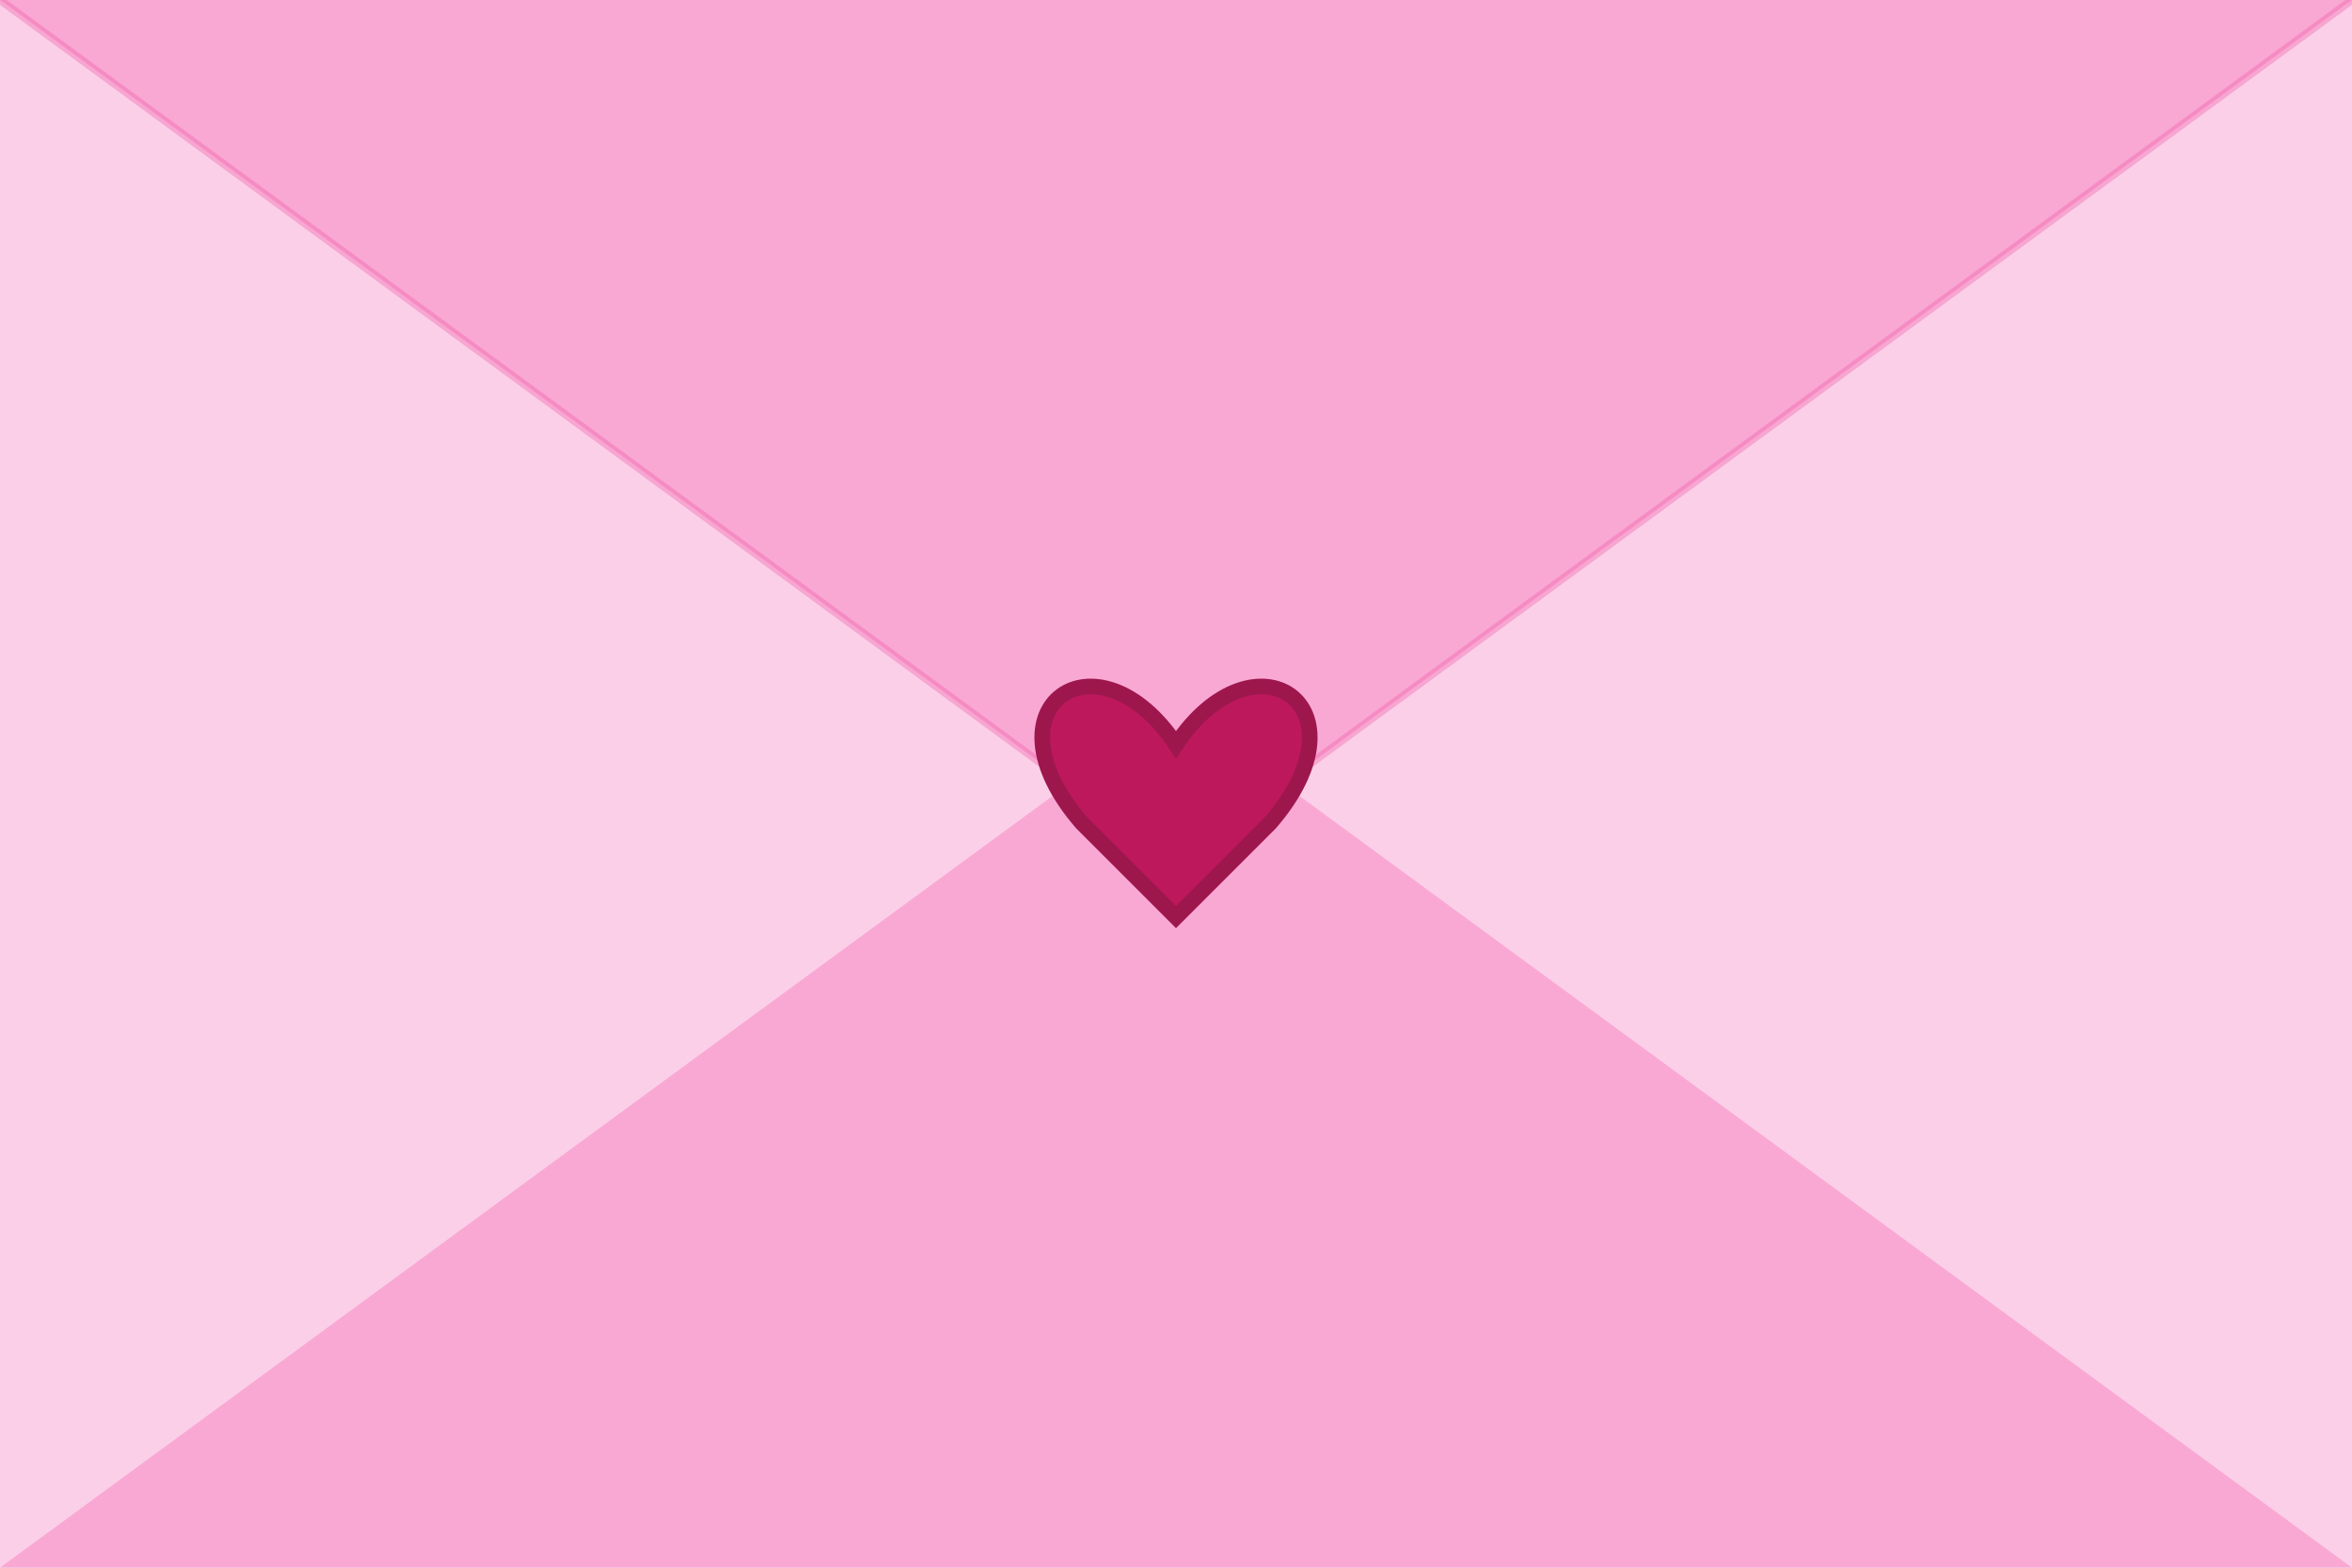
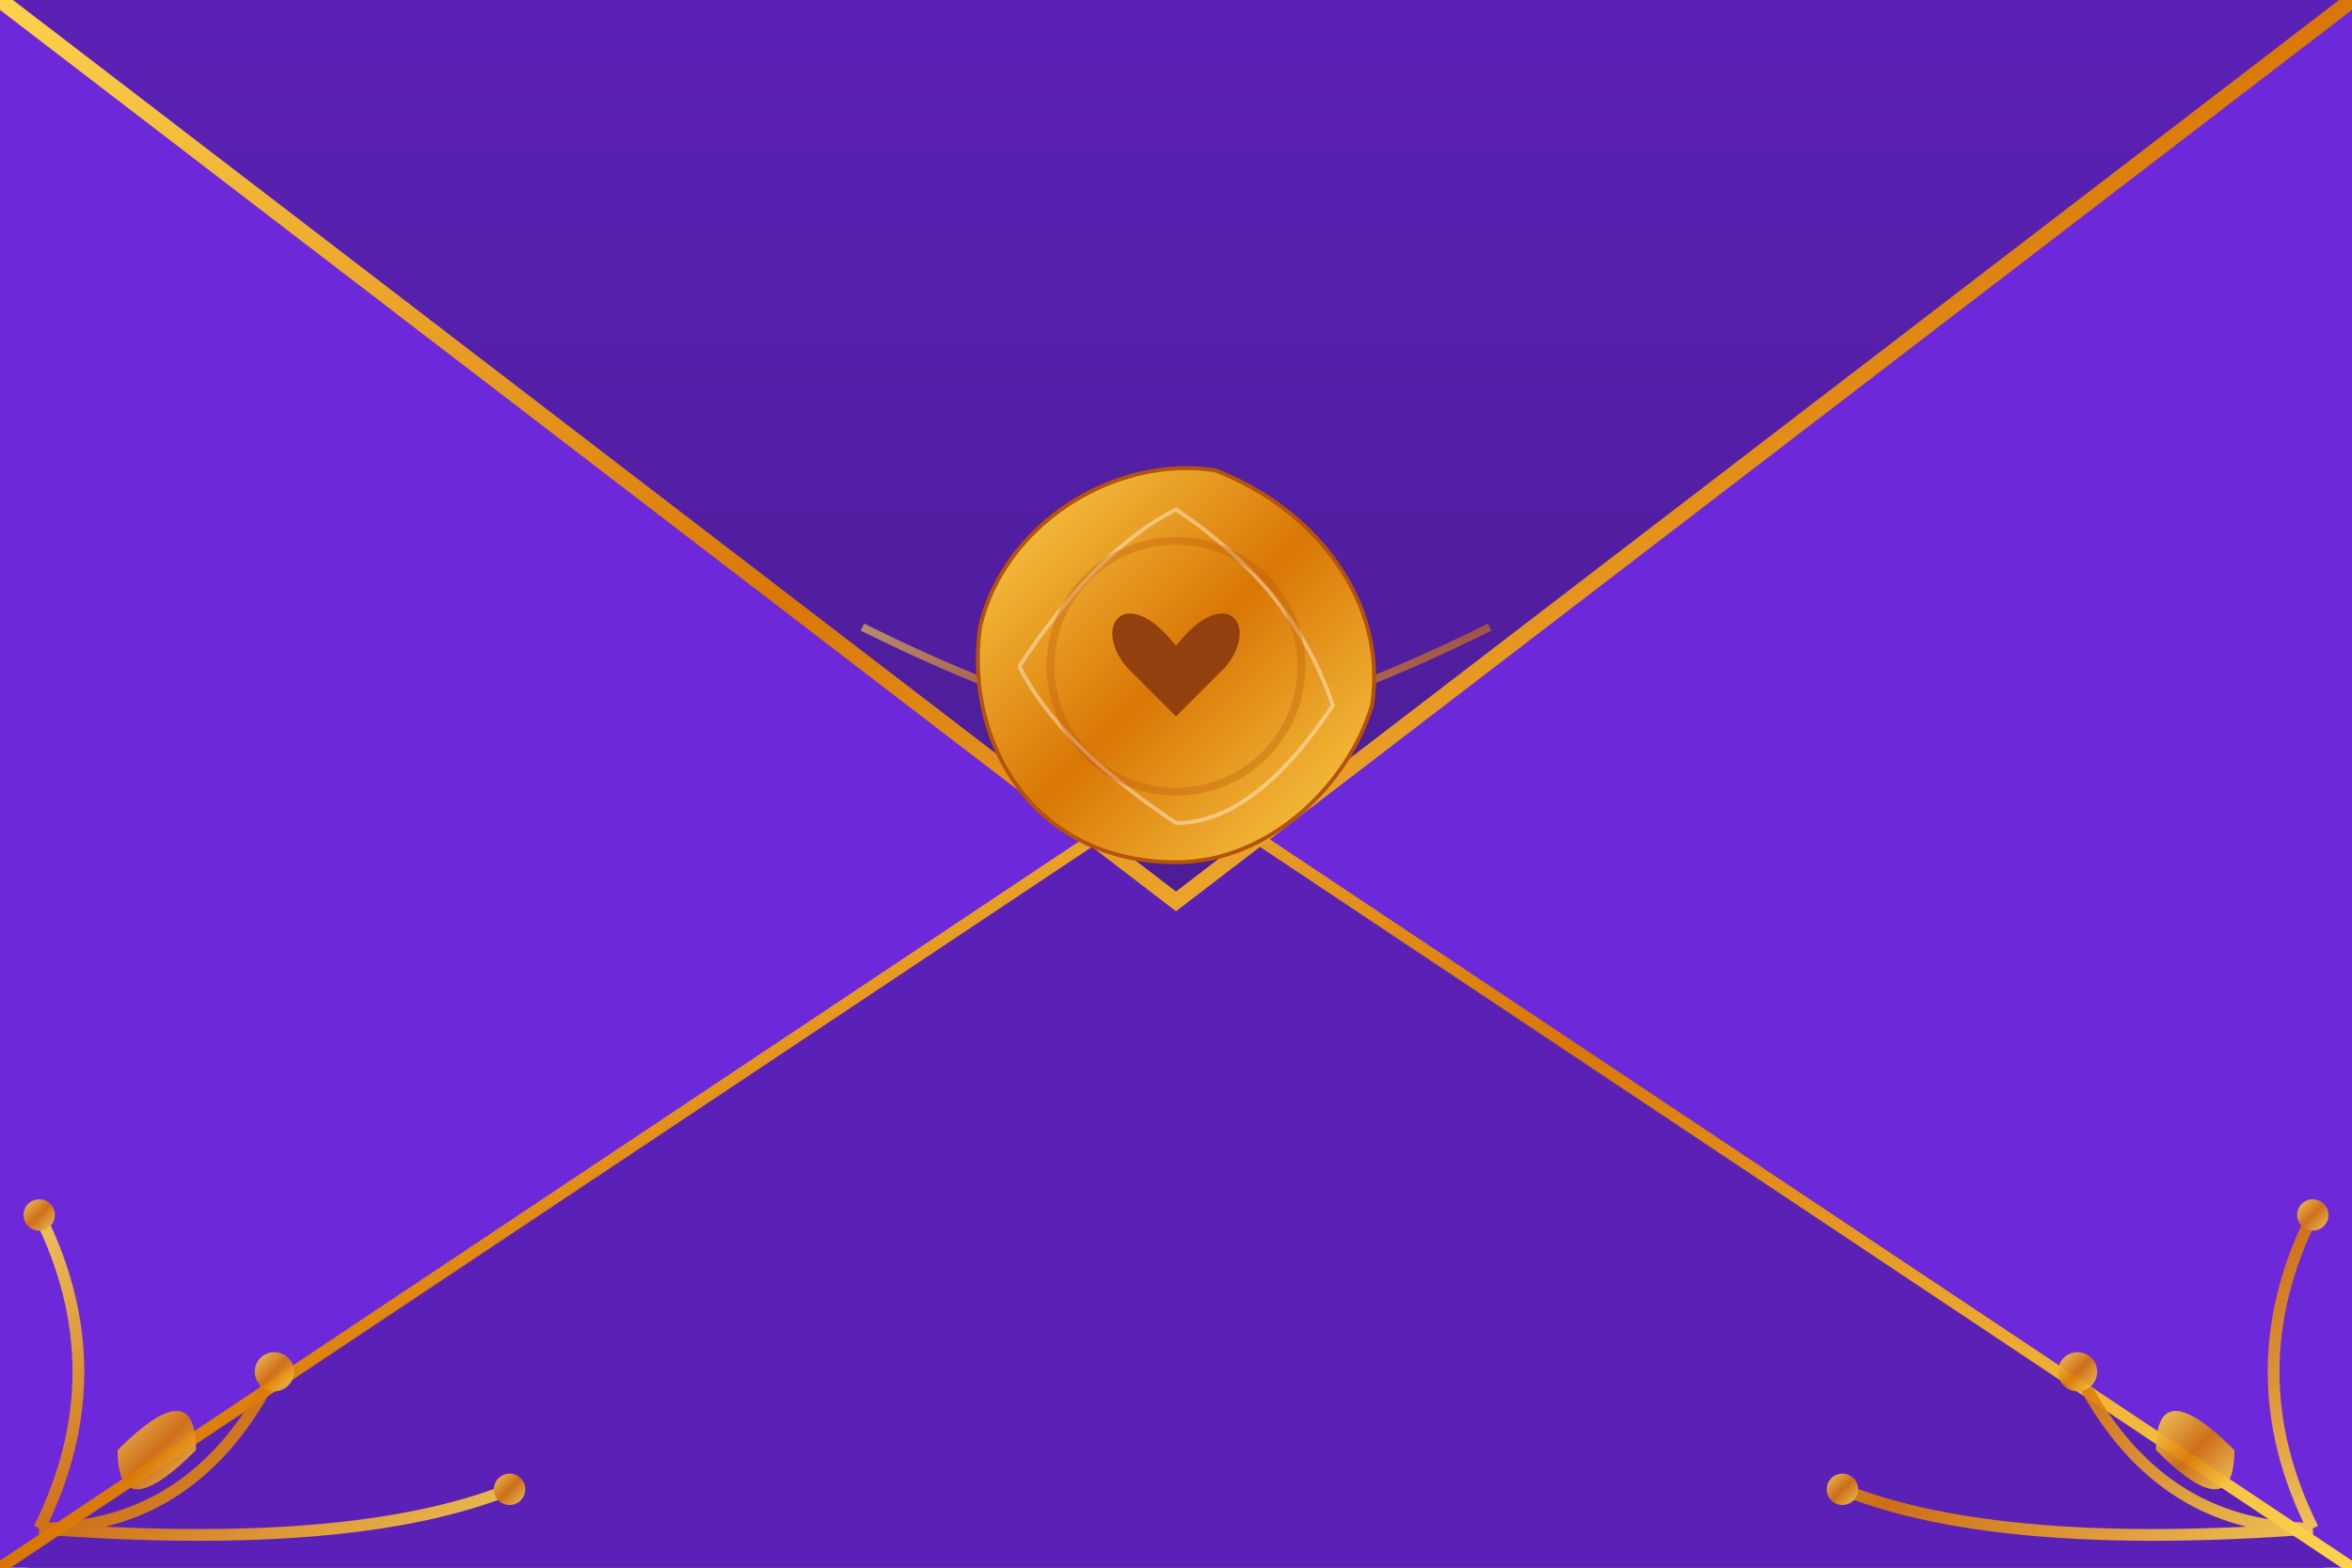
<svg xmlns="http://www.w3.org/2000/svg" width="300" height="200" viewBox="0 0 300 200" fill="none">
+   <defs>
+     <linearGradient id="purpleGradient" x1="0" y1="0" x2="0" y2="200" gradientUnits="userSpaceOnUse">
+       <stop stop-color="#4C1D95" />
+       <stop offset="1" stop-color="#2E1065" />
+     </linearGradient>
+     <linearGradient id="flapGradient" x1="150" y1="0" x2="150" y2="115" gradientUnits="userSpaceOnUse">
+       <stop stop-color="#5B21B6" />
+       <stop offset="1" stop-color="#4C1D95" />
+     </linearGradient>
+     <linearGradient id="goldGradient" x1="0" y1="0" x2="1" y2="1">
+       <stop offset="0" stop-color="#FCD34D" />
+       <stop offset="0.5" stop-color="#D97706" />
+       <stop offset="1" stop-color="#FCD34D" />
+     </linearGradient>
+   </defs>
  <g id="envelope-body">
-     <rect width="300" height="200" rx="4" fill="#FCE7F3" />
-     <path d="M0 0 L150 110 L0 200 V0 Z" fill="#FBCFE8" />
-     <path d="M300 0 L150 110 L300 200 V0 Z" fill="#FBCFE8" />
-     <path d="M0 200 L150 90 L300 200 H0 Z" fill="#F9A8D4" />
+     <rect width="300" height="200" rx="4" fill="url(#purpleGradient)" />
+     <path d="M0 0 H300 V200 H0 Z" fill="#000" fill-opacity="0.05" />
+     <path d="M0 0 L150 115 L0 200 V0 Z" fill="#6D28D9" />
+     <path d="M300 0 L150 115 L300 200 V0 Z" fill="#6D28D9" />
+     <path d="M0 200 L150 100 L300 200 H0 Z" fill="#5B21B6" />
+     <path d="M0 200 L150 100 L300 200" stroke="url(#goldGradient)" stroke-width="1.5" fill="none" />
+     <g opacity="0.9">
+       <path d="M5 195 Q25 195 35 175 M5 195 Q15 175 5 155 M5 195 Q45 198 65 190" stroke="url(#goldGradient)" stroke-width="1.5" fill="none" />
+       <circle cx="35" cy="175" r="2.5" fill="url(#goldGradient)" />
+       <circle cx="5" cy="155" r="2" fill="url(#goldGradient)" />
+       <circle cx="65" cy="190" r="2" fill="url(#goldGradient)" />
+       <path d="M15 185 Q25 175 25 185 Q15 195 15 185 Z" fill="url(#goldGradient)" />
+     </g>
+     <g opacity="0.9">
+       <path d="M295 195 Q275 195 265 175 M295 195 Q285 175 295 155 M295 195 Q255 198 235 190" stroke="url(#goldGradient)" stroke-width="1.5" fill="none" />
+       <circle cx="265" cy="175" r="2.5" fill="url(#goldGradient)" />
+       <circle cx="295" cy="155" r="2" fill="url(#goldGradient)" />
+       <circle cx="235" cy="190" r="2" fill="url(#goldGradient)" />
+       <path d="M285 185 Q275 175 275 185 Q285 195 285 185 Z" fill="url(#goldGradient)" />
+     </g>
  </g>
  <g id="envelope-flap" style="transform-origin: 150px 0px;">
-     <path d="M0 0 L150 110 L300 0 H0 Z" fill="#F9A8D4" />
-     <path d="M0 0 L150 110 L300 0" stroke="#EC4899" stroke-width="1" stroke-opacity="0.3" />
+     <path d="M0 0 L150 115 L300 0 H0 Z" fill="url(#flapGradient)" />
+     <path d="M0 0 L150 115 L300 0" stroke="url(#goldGradient)" stroke-width="2" fill="none" />
+     <path d="M110 80 Q130 90 150 95 Q170 90 190 80" stroke="url(#goldGradient)" stroke-width="1" fill="none" opacity="0.6" />
    <g transform="translate(150, 85)">
-       <path d="M0 10 C-10 -5 -25 5 -12 20 L0 32 L12 20 C25 5 10 -5 0 10 Z" fill="#BE185D" stroke="#9D174D" stroke-width="2" />
+       <path d="M0 25 C12 25 22 15 25 5 C27 -8 18 -20 5 -25 C-8 -27 -22 -18 -25 -5 C-27 10 -18 25 0 25 Z" fill="url(#goldGradient)" stroke="#B45309" stroke-width="0.5" />
+       <path d="M-20 0 Q-10 -15 0 -20 Q15 -10 20 5 Q10 20 0 20 Q-15 10 -20 0" fill="none" stroke="#FFF" stroke-width="0.5" opacity="0.4" />
+       <circle cx="0" cy="0" r="16" stroke="#B45309" stroke-width="1" stroke-opacity="0.3" fill="none" />
+       <path d="M0 6 C-7 -3 -12 3 -7 9 L0 16 L7 9 C12 3 7 -3 0 6 Z" fill="#92400E" transform="translate(0, -8) scale(0.9)" />
    </g>
  </g>
</svg>
